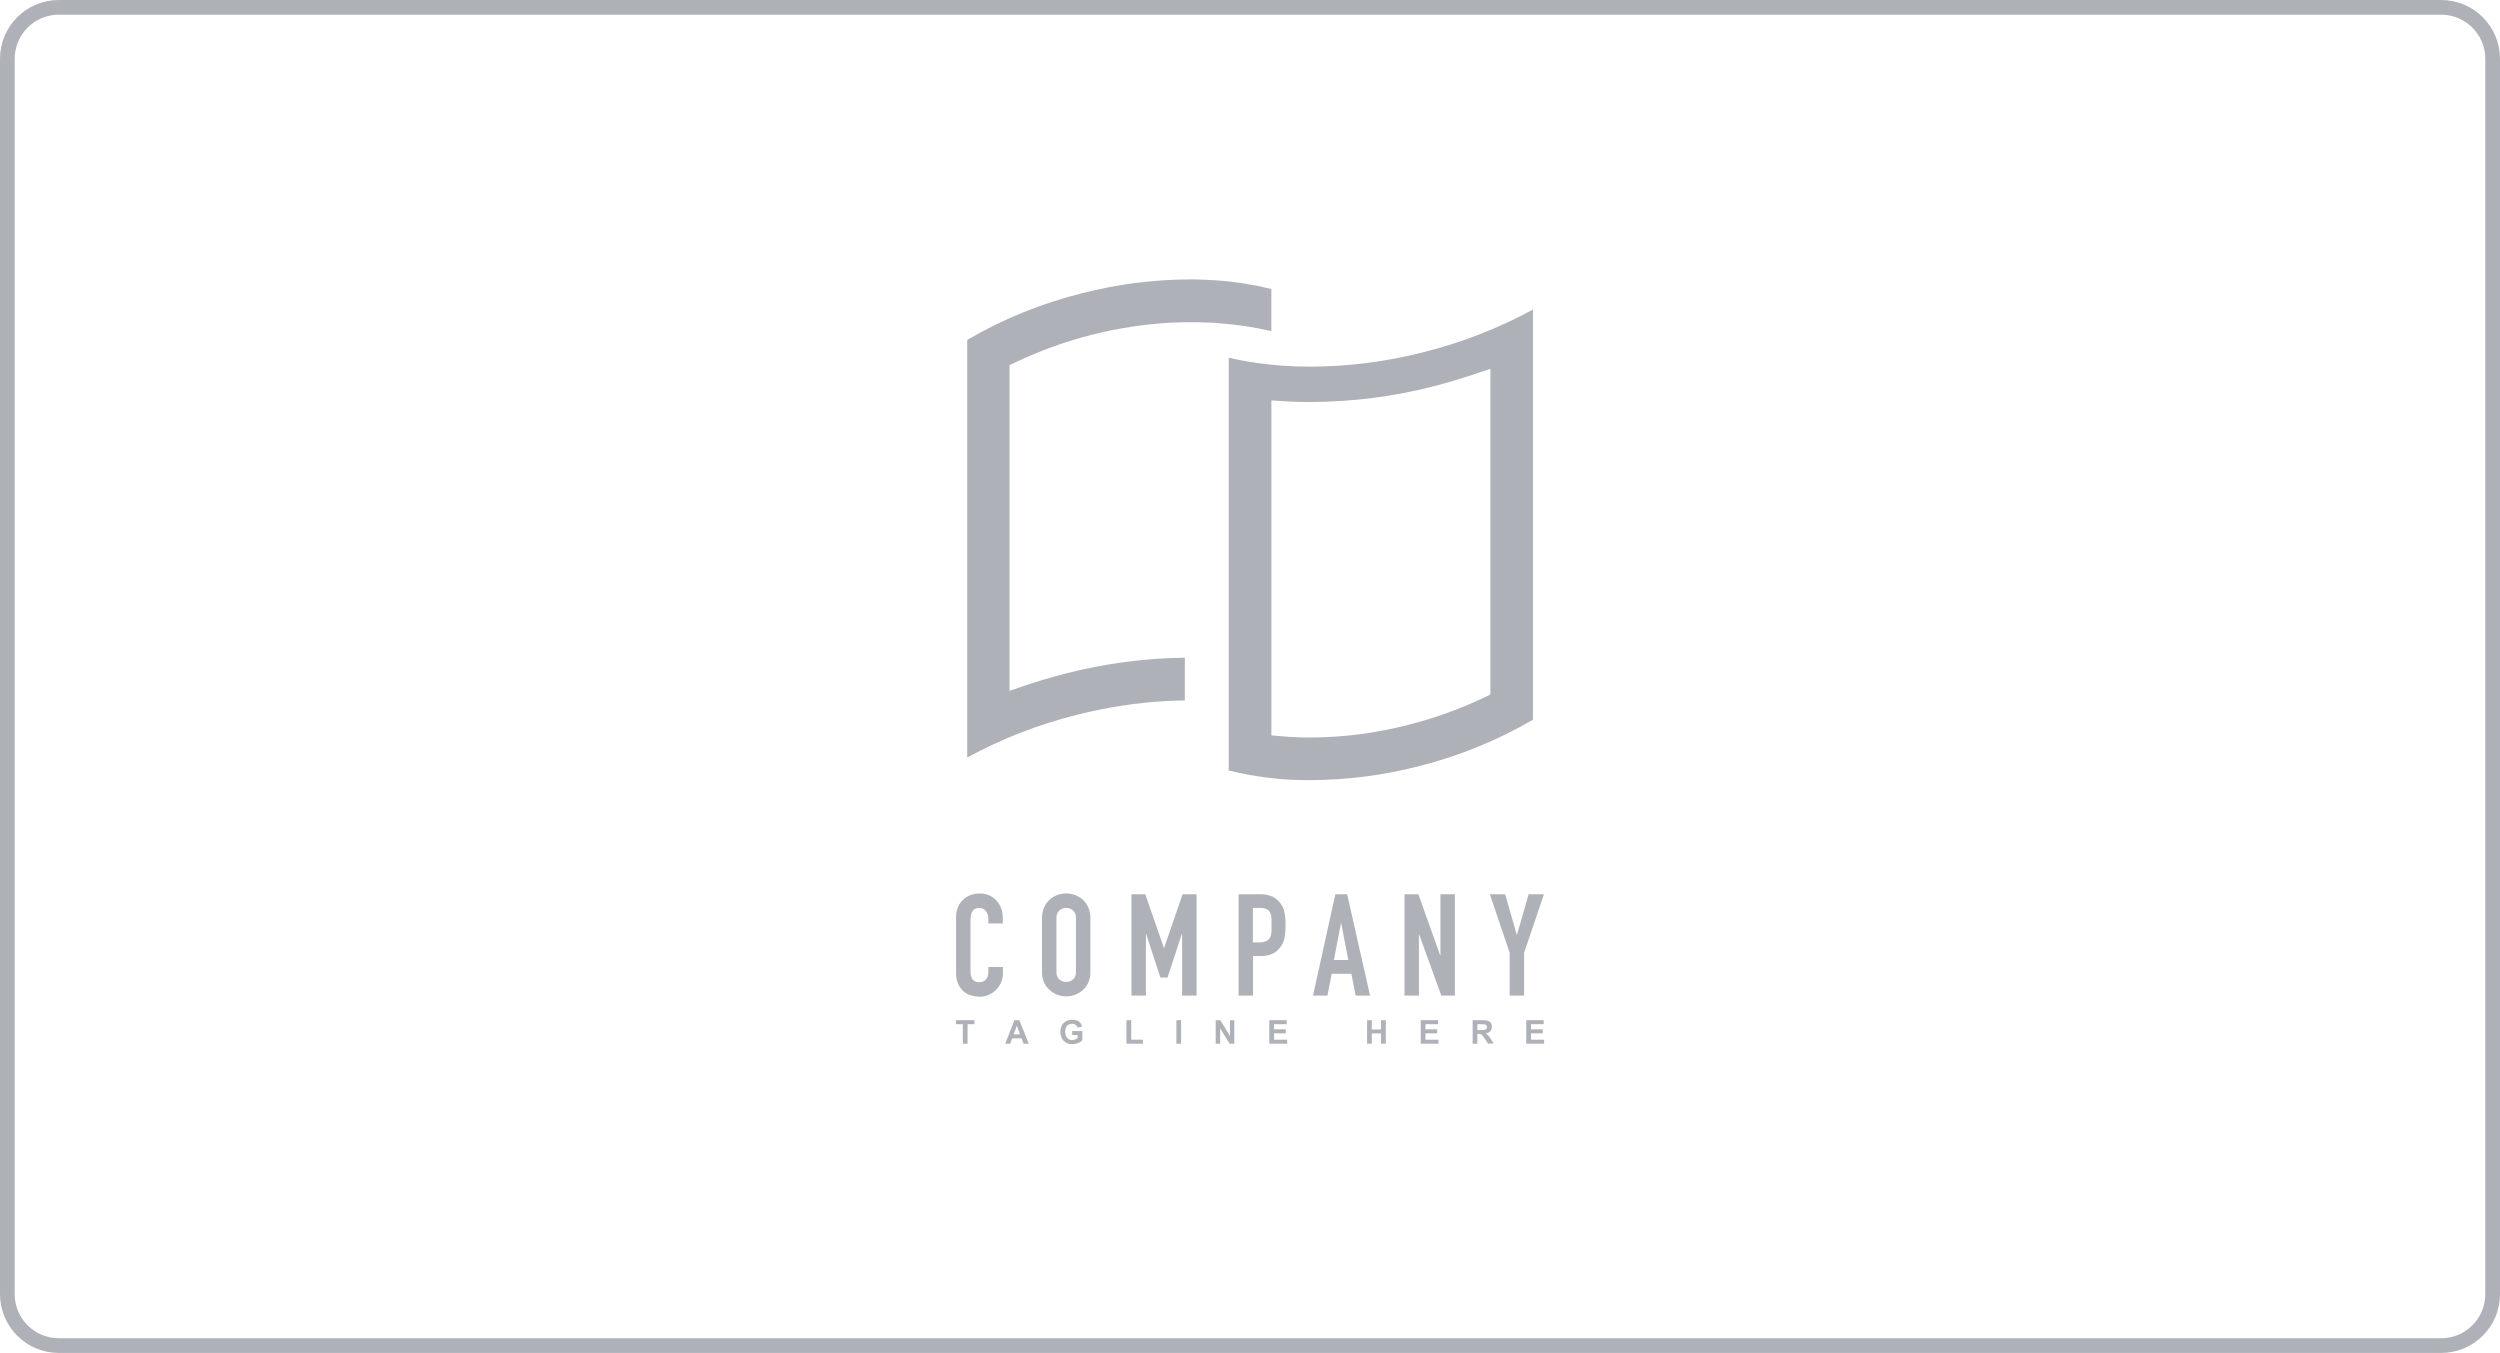
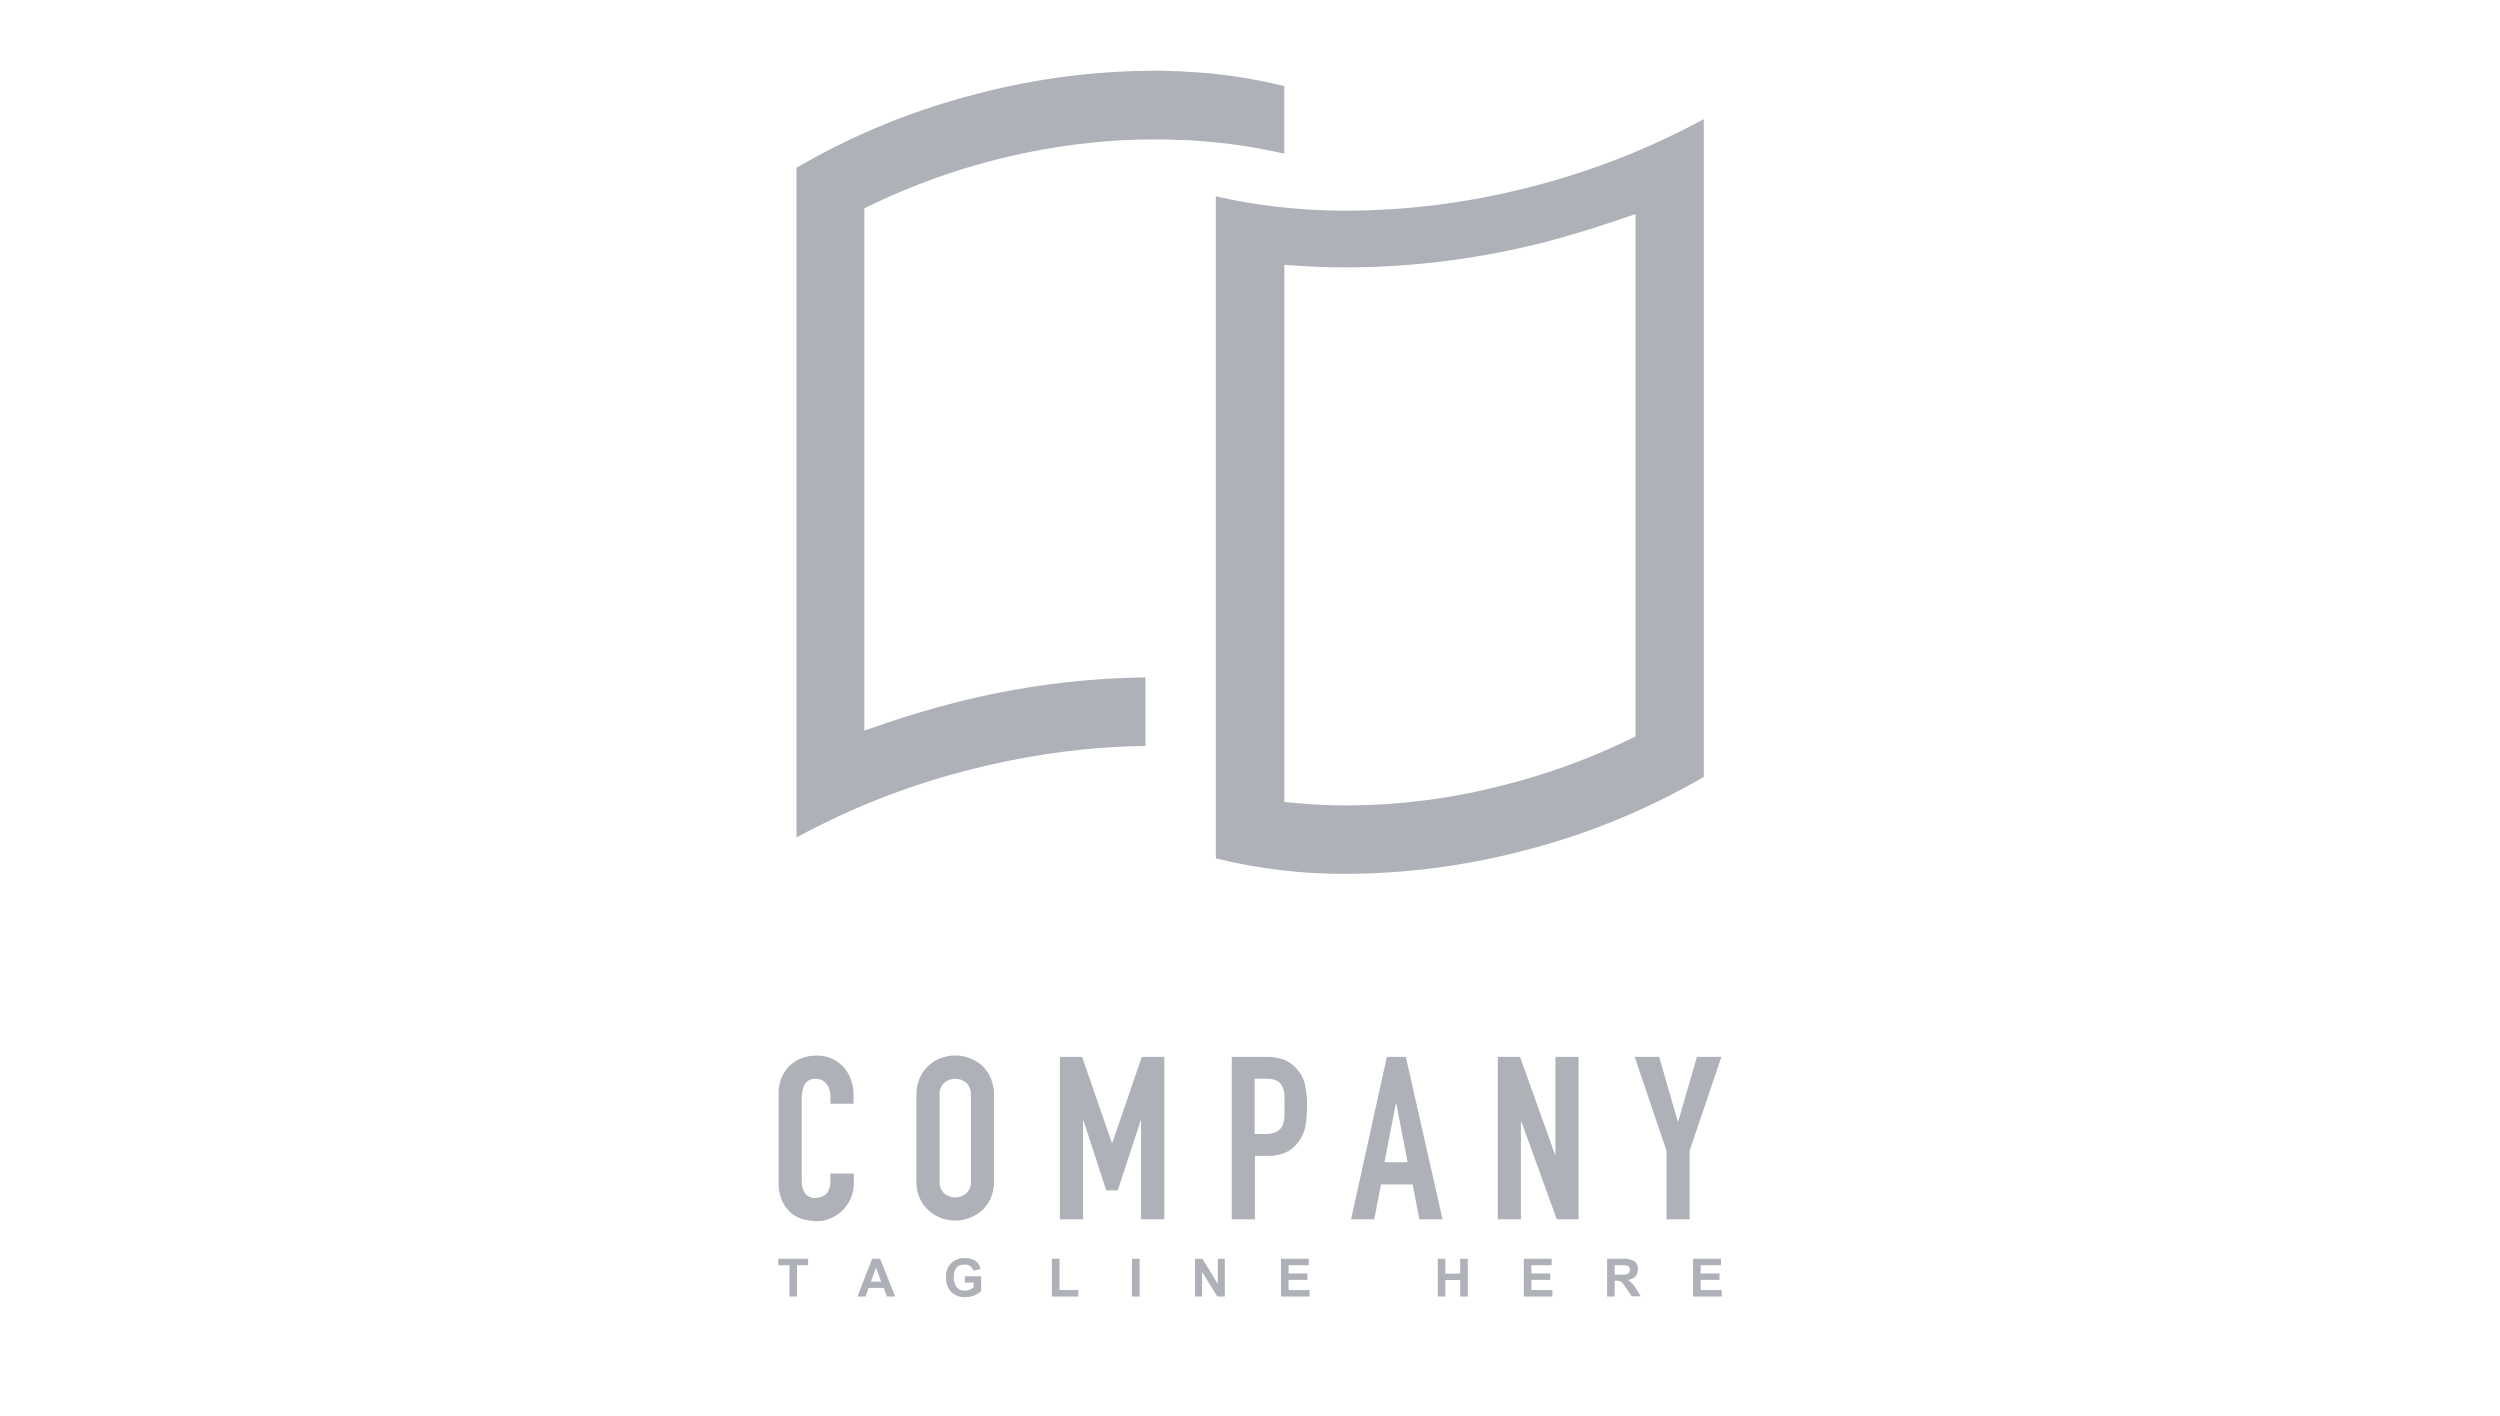
- <svg xmlns="http://www.w3.org/2000/svg" width="170" height="92" viewBox="0 0 170 92" fill="none">
-   <rect x="0.5" y="0.5" width="169" height="91" rx="3.5" stroke="#AFB1B8" />
-   <path fill-rule="evenodd" clip-rule="evenodd" d="M82.114 21.934H81.977C81.767 21.922 81.557 21.917 81.347 21.912H81.347H81.327H80.892C80.495 21.912 80.09 21.922 79.688 21.942C79.657 21.94 79.627 21.94 79.597 21.942C75.952 22.149 72.382 23.059 69.081 24.625L68.648 24.833V46.975L69.66 46.631C70.548 46.326 71.494 46.051 72.473 45.797C75.119 45.118 77.837 44.757 80.568 44.722V47.631C80.206 47.633 79.855 47.643 79.503 47.661H79.419C77.317 47.776 75.232 48.097 73.191 48.617C70.607 49.264 68.114 50.236 65.772 51.509V23.112C68.205 21.693 70.825 20.627 73.556 19.946C75.953 19.327 78.417 19.009 80.892 19H81.319C81.83 19.013 82.329 19.036 82.797 19.071C84.03 19.158 85.253 19.353 86.452 19.654V22.517C85.287 22.245 84.103 22.067 82.91 21.983C82.886 21.981 82.862 21.979 82.838 21.977C82.591 21.956 82.344 21.934 82.114 21.934ZM87.153 24.861C87.788 24.91 88.445 24.933 89.111 24.933C91.713 24.923 94.303 24.591 96.824 23.943C99.407 23.294 101.899 22.322 104.241 21.05V48.94C101.807 50.358 99.185 51.424 96.455 52.106C94.057 52.723 91.593 53.039 89.118 53.05C87.243 53.065 85.374 52.844 83.553 52.394V24.322C83.983 24.422 84.426 24.513 84.876 24.589C85.615 24.714 86.394 24.805 87.153 24.861ZM101.347 25.078L100.335 25.418C99.404 25.731 98.466 26.011 97.522 26.26C94.775 26.966 91.951 27.328 89.116 27.338C88.456 27.338 87.849 27.32 87.262 27.282L86.455 27.229V47.318V50.006L87.148 50.067C87.79 50.123 88.453 50.151 89.121 50.151C91.354 50.141 93.578 49.853 95.741 49.294C97.522 48.847 99.255 48.224 100.914 47.435L101.347 47.226V25.078Z" fill="#AFB1B8" />
-   <path d="M67.737 61.212C67.592 61.062 67.416 60.943 67.222 60.865C67.028 60.786 66.82 60.75 66.611 60.757C66.389 60.754 66.168 60.796 65.961 60.879C65.772 60.955 65.6 61.068 65.455 61.212C65.312 61.357 65.201 61.53 65.129 61.721C65.05 61.921 65.01 62.134 65.013 62.349V66.143C65.004 66.41 65.055 66.676 65.162 66.921C65.251 67.116 65.381 67.289 65.541 67.43C65.693 67.558 65.871 67.65 66.062 67.699C66.247 67.751 66.438 67.778 66.629 67.778C66.84 67.78 67.049 67.735 67.241 67.646C67.431 67.563 67.603 67.444 67.747 67.295C67.888 67.148 68.001 66.975 68.079 66.786C68.16 66.595 68.201 66.389 68.2 66.181V65.757H67.208V66.095C67.211 66.21 67.192 66.325 67.15 66.433C67.118 66.514 67.069 66.587 67.006 66.647C66.945 66.696 66.874 66.733 66.799 66.756C66.732 66.778 66.662 66.79 66.591 66.791C66.503 66.802 66.413 66.788 66.331 66.753C66.249 66.717 66.179 66.66 66.126 66.588C66.032 66.436 65.986 66.258 65.994 66.079V62.542C65.988 62.346 66.03 62.151 66.116 61.975C66.167 61.895 66.24 61.831 66.326 61.791C66.412 61.75 66.507 61.735 66.601 61.746C66.687 61.743 66.772 61.761 66.849 61.798C66.926 61.836 66.993 61.891 67.044 61.96C67.155 62.106 67.213 62.285 67.208 62.469V62.797H68.19V62.41C68.192 62.183 68.151 61.958 68.069 61.746C67.995 61.548 67.882 61.366 67.737 61.212Z" fill="#AFB1B8" />
-   <path d="M73.629 61.169C73.313 60.902 72.914 60.755 72.501 60.752C72.299 60.753 72.098 60.789 71.909 60.859C71.716 60.928 71.538 61.033 71.385 61.169C71.221 61.317 71.09 61.498 71.001 61.701C70.901 61.932 70.852 62.183 70.856 62.435V66.074C70.85 66.33 70.899 66.585 71.001 66.82C71.09 67.015 71.222 67.189 71.385 67.328C71.537 67.469 71.715 67.578 71.909 67.648C72.098 67.718 72.299 67.754 72.501 67.755C72.703 67.755 72.903 67.719 73.093 67.648C73.29 67.577 73.472 67.468 73.629 67.328C73.787 67.186 73.915 67.013 74.003 66.82C74.105 66.585 74.154 66.33 74.147 66.074V62.435C74.152 62.183 74.103 61.932 74.003 61.701C73.915 61.5 73.788 61.319 73.629 61.169ZM73.166 66.074C73.174 66.171 73.161 66.269 73.127 66.36C73.093 66.451 73.039 66.533 72.969 66.601C72.838 66.711 72.672 66.771 72.502 66.771C72.331 66.771 72.166 66.711 72.035 66.601C71.965 66.533 71.911 66.451 71.877 66.36C71.843 66.269 71.829 66.171 71.838 66.074V62.435C71.829 62.339 71.843 62.241 71.877 62.15C71.911 62.059 71.965 61.976 72.035 61.909C72.166 61.799 72.331 61.739 72.502 61.739C72.672 61.739 72.838 61.799 72.969 61.909C73.039 61.976 73.093 62.059 73.127 62.15C73.161 62.241 73.174 62.339 73.166 62.435V66.074Z" fill="#AFB1B8" />
-   <path d="M81.367 67.699V60.811H80.414L79.161 64.457H79.144L77.881 60.811H76.938V67.699H77.922V63.509H77.939L78.903 66.471H79.394L80.365 63.509H80.383V67.699H81.367Z" fill="#AFB1B8" />
-   <path d="M86.958 61.294C86.806 61.124 86.615 60.994 86.401 60.917C86.171 60.842 85.93 60.806 85.688 60.81H84.226V67.699H85.207V65.009H85.713C86.02 65.023 86.324 64.958 86.599 64.821C86.822 64.697 87.008 64.515 87.138 64.294C87.251 64.111 87.328 63.907 87.363 63.694C87.401 63.435 87.419 63.173 87.416 62.911C87.425 62.58 87.393 62.249 87.32 61.927C87.254 61.688 87.13 61.471 86.958 61.294ZM86.452 63.394C86.448 63.519 86.417 63.641 86.361 63.753C86.305 63.859 86.216 63.943 86.108 63.994C85.963 64.059 85.804 64.089 85.645 64.081H85.197V61.739H85.703C85.856 61.731 86.007 61.761 86.146 61.825C86.248 61.883 86.328 61.972 86.376 62.079C86.43 62.2 86.459 62.331 86.462 62.463C86.462 62.608 86.462 62.761 86.462 62.921C86.462 63.081 86.472 63.247 86.462 63.394H86.452Z" fill="#AFB1B8" />
-   <path d="M91.608 60.811H90.803L89.285 67.699H90.267L90.555 66.219H91.894L92.182 67.699H93.163L91.608 60.811ZM90.702 65.281L91.185 62.784H91.203L91.684 65.281H90.702Z" fill="#AFB1B8" />
-   <path d="M97.95 64.961H97.932L96.45 60.811H95.506V67.699H96.487V63.557H96.508L98.008 67.699H98.931V60.811H97.95V64.961Z" fill="#AFB1B8" />
-   <path d="M103.948 60.811L103.158 63.549H103.138L102.349 60.811H101.309L102.657 64.788V67.699H103.639V64.788L104.987 60.811H103.948Z" fill="#AFB1B8" />
-   <path d="M65 69.644H65.473V70.972H65.794V69.644H66.265V69.372H65V69.644Z" fill="#AFB1B8" />
-   <path d="M68.977 69.372L68.357 70.972H68.698L68.83 70.608H69.468L69.604 70.972H69.953L69.318 69.372H68.977ZM68.926 70.339L69.144 69.746L69.361 70.339H68.926Z" fill="#AFB1B8" />
-   <path d="M72.908 70.382H73.277V70.588C73.169 70.675 73.036 70.722 72.898 70.723C72.833 70.727 72.769 70.715 72.71 70.688C72.651 70.661 72.599 70.621 72.559 70.57C72.474 70.448 72.432 70.302 72.44 70.153C72.44 69.797 72.594 69.619 72.9 69.619C72.981 69.611 73.062 69.632 73.128 69.679C73.194 69.726 73.242 69.795 73.262 69.874L73.578 69.812C73.51 69.5 73.285 69.342 72.9 69.342C72.695 69.337 72.495 69.41 72.341 69.548C72.261 69.628 72.198 69.724 72.159 69.83C72.119 69.936 72.103 70.05 72.111 70.163C72.102 70.382 72.175 70.597 72.316 70.764C72.394 70.844 72.489 70.907 72.594 70.948C72.699 70.988 72.811 71.005 72.923 70.998C73.173 71.004 73.416 70.913 73.601 70.743V70.113H72.908V70.382Z" fill="#AFB1B8" />
-   <path d="M76.923 69.372H76.599V70.972H77.719V70.7H76.923V69.372Z" fill="#AFB1B8" />
-   <path d="M80.317 69.372H79.994V70.972H80.317V69.372Z" fill="#AFB1B8" />
-   <path d="M83.636 70.441L82.981 69.372H82.668V70.972H82.969V69.927L83.611 70.972H83.933V69.372H83.636V70.441Z" fill="#AFB1B8" />
-   <path d="M86.637 70.267H87.434V69.995H86.637V69.644H87.494V69.372H86.313V70.972H87.527V70.7H86.637V70.267Z" fill="#AFB1B8" />
-   <path d="M93.912 70.003H93.282V69.372H92.961V70.972H93.282V70.273H93.912V70.972H94.234V69.372H93.912V70.003Z" fill="#AFB1B8" />
-   <path d="M96.93 70.267H97.73V69.995H96.93V69.644H97.79V69.372H96.609V70.972H97.821V70.7H96.93V70.267Z" fill="#AFB1B8" />
-   <path d="M101.023 70.268C101.302 70.224 101.443 70.077 101.443 69.823C101.451 69.755 101.441 69.686 101.413 69.623C101.386 69.56 101.342 69.506 101.286 69.467C101.141 69.394 100.98 69.361 100.818 69.373H100.14V70.972H100.462V70.303H100.525C100.593 70.299 100.662 70.311 100.725 70.339C100.772 70.368 100.811 70.408 100.839 70.456L101.188 70.964H101.572L101.377 70.652C101.291 70.497 101.17 70.366 101.023 70.268ZM100.699 70.046H100.462V69.645H100.715C100.825 69.636 100.936 69.649 101.041 69.683C101.064 69.703 101.083 69.729 101.095 69.758C101.107 69.787 101.113 69.818 101.111 69.849C101.11 69.88 101.101 69.911 101.087 69.939C101.072 69.966 101.051 69.99 101.026 70.008C100.92 70.041 100.81 70.053 100.699 70.046Z" fill="#AFB1B8" />
-   <path d="M104.11 70.267H104.906V69.995H104.11V69.644H104.97V69.372H103.786V70.972H105V70.7H104.11V70.267Z" fill="#AFB1B8" />
+ <svg xmlns="http://www.w3.org/2000/svg" width="106" height="60" fill="none">
+   <path fill="#AFB1B8" fill-rule="evenodd" d="M50.114 5.935h-.137c-.21-.013-.42-.018-.63-.023h-.455c-.398 0-.802.01-1.205.03a.627.627 0 0 0-.09 0A28.275 28.275 0 0 0 37.08 8.625l-.432.208v22.142l1.012-.344c.888-.305 1.834-.58 2.813-.834a34.329 34.329 0 0 1 8.095-1.075v2.909c-.362.002-.713.012-1.065.03h-.084a32.36 32.36 0 0 0-6.228.956 31.633 31.633 0 0 0-7.42 2.892V7.112a29.728 29.728 0 0 1 7.784-3.166A29.794 29.794 0 0 1 48.892 3h.427c.511.013 1.01.036 1.477.071 1.234.087 2.457.282 3.656.583v2.863a22.624 22.624 0 0 0-3.542-.534l-.072-.006c-.247-.021-.494-.042-.724-.042Zm5.039 2.926c.635.049 1.292.072 1.958.072a31.467 31.467 0 0 0 7.713-.99A31.774 31.774 0 0 0 72.24 5.05v27.89a29.814 29.814 0 0 1-7.787 3.166 29.944 29.944 0 0 1-7.336.944 22.405 22.405 0 0 1-5.565-.656V8.322c.43.1.873.191 1.323.267a24.84 24.84 0 0 0 2.277.272Zm14.194.217-1.012.34c-.93.313-1.87.593-2.813.842a34.263 34.263 0 0 1-8.406 1.078c-.66 0-1.268-.018-1.855-.056l-.806-.053V34.006l.693.06c.642.057 1.305.085 1.973.085a26.884 26.884 0 0 0 6.62-.857 27.764 27.764 0 0 0 5.173-1.86l.433-.208V9.078Z" clip-rule="evenodd" />
+   <path fill="#AFB1B8" d="M35.737 45.212a1.492 1.492 0 0 0-1.126-.455 1.672 1.672 0 0 0-.65.122 1.464 1.464 0 0 0-.832.842c-.08.2-.119.413-.116.628v3.794c-.01.267.042.533.149.778.09.195.219.368.38.509.151.127.33.22.52.27.185.051.376.078.567.078.212.002.42-.043.612-.132a1.599 1.599 0 0 0 .96-1.465v-.424h-.992v.338a.881.881 0 0 1-.059.338.609.609 0 0 1-.144.214.697.697 0 0 1-.415.145.503.503 0 0 1-.465-.204.898.898 0 0 1-.132-.508v-3.538c-.006-.196.036-.39.122-.567a.507.507 0 0 1 .485-.229.527.527 0 0 1 .443.214.806.806 0 0 1 .165.509v.328h.981v-.387a1.786 1.786 0 0 0-.121-.664 1.562 1.562 0 0 0-.332-.534ZM41.629 45.17a1.765 1.765 0 0 0-1.128-.418c-.202 0-.403.037-.592.107A1.56 1.56 0 0 0 39 45.7c-.1.231-.15.482-.145.735v3.638c-.007.256.043.51.145.745.09.196.22.37.384.509.152.14.33.25.524.32.19.07.39.106.592.107a1.714 1.714 0 0 0 1.128-.427c.158-.142.285-.315.374-.509.102-.234.151-.489.145-.745v-3.639a1.77 1.77 0 0 0-.145-.734 1.641 1.641 0 0 0-.374-.532Zm-.463 4.904a.656.656 0 0 1-.197.527.727.727 0 0 1-.934 0 .65.65 0 0 1-.197-.527v-3.639a.653.653 0 0 1 .197-.526.726.726 0 0 1 .934 0 .652.652 0 0 1 .197.526v3.64ZM49.367 51.7v-6.89h-.953l-1.253 3.647h-.017l-1.263-3.646h-.943v6.888h.984v-4.19h.018l.963 2.962h.491l.971-2.962h.018v4.19h.984ZM54.958 45.294c-.151-.17-.343-.3-.556-.377a2.184 2.184 0 0 0-.714-.107h-1.462v6.89h.982v-2.691h.506c.306.014.61-.051.885-.188a1.43 1.43 0 0 0 .539-.527c.113-.183.19-.387.225-.6a4.9 4.9 0 0 0 .053-.783c.01-.33-.023-.662-.096-.984a1.465 1.465 0 0 0-.362-.633Zm-.506 2.1a.868.868 0 0 1-.09.359.552.552 0 0 1-.254.241 1.006 1.006 0 0 1-.463.087h-.448v-2.342h.506a.942.942 0 0 1 .443.086.556.556 0 0 1 .23.254c.054.121.083.252.086.384v.458c0 .16.01.326 0 .473h-.01ZM59.608 44.81h-.805l-1.518 6.89h.982l.288-1.48h1.339l.288 1.48h.981l-1.555-6.89Zm-.906 4.471.483-2.497h.018l.48 2.497h-.981ZM65.95 48.96h-.018l-1.482-4.15h-.944v6.89h.981v-4.143h.02l1.5 4.142h.924v-6.888h-.981v4.15ZM71.948 44.81l-.79 2.74h-.02l-.79-2.74H69.31l1.348 3.978v2.911h.982v-2.911l1.348-3.977h-1.04ZM33 53.645h.473v1.327h.321v-1.328h.47v-.272H33v.273ZM36.977 53.372l-.62 1.6h.341l.132-.364h.638l.136.364h.35l-.636-1.6h-.341Zm-.05.967.217-.593.217.593h-.435ZM40.908 54.382h.37v.206a.613.613 0 0 1-.38.135.404.404 0 0 1-.34-.153.67.67 0 0 1-.118-.417c0-.356.154-.534.46-.534a.337.337 0 0 1 .362.255l.316-.062c-.068-.312-.293-.47-.678-.47a.804.804 0 0 0-.559.206.78.78 0 0 0-.23.615.872.872 0 0 0 .205.6.776.776 0 0 0 .607.235.96.96 0 0 0 .678-.255v-.63h-.693v.27ZM44.922 53.372H44.6v1.6h1.12V54.7h-.797v-1.328ZM48.318 53.372h-.324v1.6h.324v-1.6ZM51.636 54.44l-.655-1.068h-.314v1.6h.301v-1.045l.643 1.045h.321v-1.6h-.296v1.069ZM54.637 54.267h.797v-.272h-.797v-.35h.857v-.273h-1.181v1.6h1.214V54.7h-.89v-.433ZM61.912 54.003h-.63v-.63h-.32v1.599h.32v-.7h.63v.7h.322v-1.6h-.322v.631ZM64.93 54.267h.8v-.272h-.8v-.35h.86v-.273H64.61v1.6h1.212V54.7h-.89v-.433ZM69.023 54.268c.279-.044.42-.191.42-.445a.383.383 0 0 0-.157-.356.904.904 0 0 0-.468-.094h-.678v1.599h.322v-.669h.063a.431.431 0 0 1 .2.036c.047.029.086.069.114.117l.349.508h.384l-.195-.312a1.115 1.115 0 0 0-.354-.384Zm-.324-.222h-.237v-.401h.253a.84.84 0 0 1 .326.038.21.21 0 0 1-.015.325.913.913 0 0 1-.327.038ZM72.11 54.267h.796v-.272h-.796v-.35h.86v-.273h-1.184v1.6H73V54.7h-.89v-.433Z" />
</svg>
